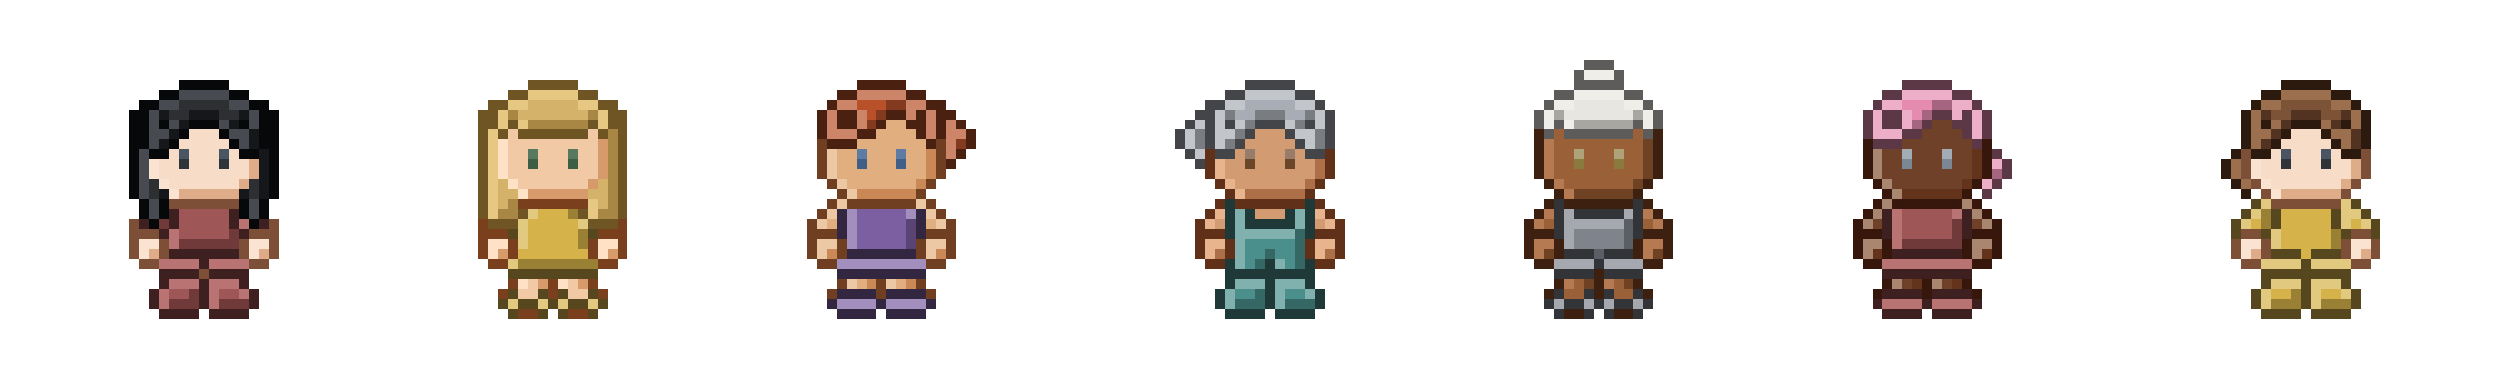
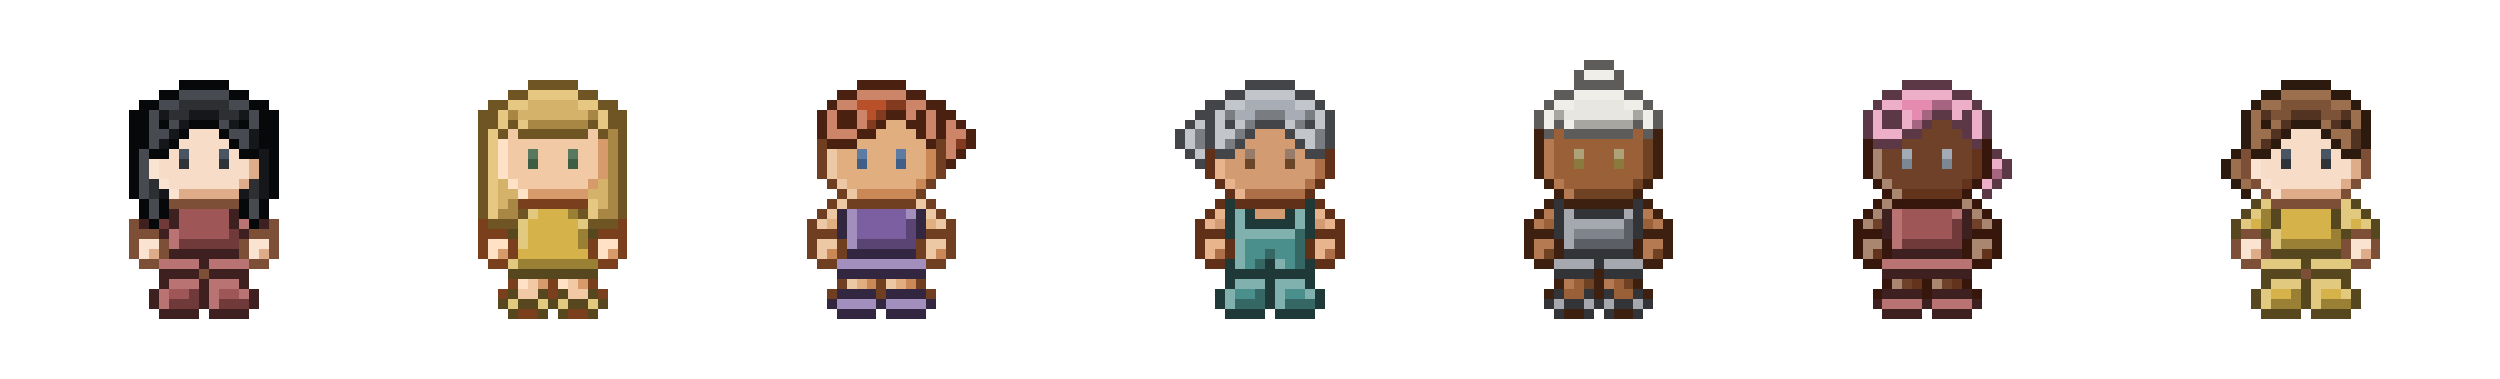
<svg xmlns="http://www.w3.org/2000/svg" width="1506" height="228" viewBox="0 0 251 38" shape-rendering="crispEdges">
-   <path fill="#7C4F36" d="M225 15h1v1h-1zM237 15h1v1h-1zM225 16h1v1h-1zM237 16h1v1h-1zM225 17h1v1h-1zM237 17h1v1h-1zM226 18h1v1h-1zM236 18h1v1h-1zM227 19h1v1h-1zM235 19h1v1h-1zM17 20h7v1h-7zM228 20h7v1h-7zM13 22h1v1h-1zM27 22h1v1h-1zM13 23h3v1h-3zM25 23h3v1h-3zM225 23h2v1h-2zM236 23h2v1h-2zM13 24h1v1h-1zM16 24h1v1h-1zM24 24h1v1h-1zM27 24h1v1h-1zM224 24h1v1h-1zM227 24h1v1h-1zM235 24h1v1h-1zM238 24h1v1h-1zM13 25h1v1h-1zM16 25h1v1h-1zM24 25h1v1h-1zM27 25h1v1h-1zM224 25h1v1h-1zM227 25h1v1h-1zM235 25h1v1h-1zM238 25h1v1h-1zM14 26h2v1h-2zM25 26h2v1h-2zM225 26h2v1h-2zM236 26h2v1h-2zM20 27h1v1h-1z" />
+   <path fill="#7C4F36" d="M225 15h1v1h-1zM237 15h1v1h-1zM225 16h1v1h-1zM237 16h1v1h-1zM225 17h1v1h-1zM237 17h1v1h-1zM226 18h1v1h-1zM236 18h1v1h-1zM227 19h1v1h-1zM235 19h1v1h-1zM17 20h7v1h-7zM228 20h7v1h-7zM13 22h1v1h-1zM27 22h1v1h-1zM13 23h3v1h-3zM25 23h3v1h-3zM225 23h2v1h-2zM236 23h2v1h-2zM13 24h1v1h-1zM16 24h1v1h-1zM24 24h1v1h-1zM27 24h1v1h-1zM224 24h1v1h-1zM227 24h1v1h-1zM235 24h1v1h-1zM238 24h1v1h-1zM13 25h1v1h-1zM16 25h1v1h-1zM24 25h1v1h-1zM27 25h1v1h-1zM224 25h1v1h-1zM227 25h1v1h-1zM235 25h1v1h-1zM238 25h1v1h-1zM14 26h2v1h-2zM25 26h2v1h-2zM225 26h2v1h-2zM236 26h2v1h-2zM20 27h1v1h-1zM231 27h1v1h-1z" />
  <path fill="#FAE3D0" d="M15 16h1v1h-1zM226 16h1v1h-1zM15 17h1v1h-1zM226 17h1v1h-1zM16 18h1v1h-1zM227 18h1v1h-1zM17 19h1v1h-1zM228 19h1v1h-1zM14 24h2v1h-2zM25 24h2v1h-2zM225 24h2v1h-2zM236 24h2v1h-2zM14 25h1v1h-1zM25 25h1v1h-1zM225 25h1v1h-1zM236 25h1v1h-1z" />
  <path fill="#F7DCC8" d="M19 13h3v1h-3zM230 13h3v1h-3zM18 14h5v1h-5zM229 14h5v1h-5zM17 15h1v1h-1zM19 15h3v1h-3zM23 15h1v1h-1zM228 15h1v1h-1zM230 15h3v1h-3zM234 15h1v1h-1zM16 16h2v1h-2zM19 16h3v1h-3zM23 16h2v1h-2zM227 16h2v1h-2zM230 16h3v1h-3zM234 16h2v1h-2zM16 17h9v1h-9zM227 17h9v1h-9zM17 18h7v1h-7zM228 18h7v1h-7z" />
  <path fill="#DEAC88" d="M25 16h1v1h-1zM236 16h1v1h-1zM25 17h1v1h-1zM236 17h1v1h-1zM24 18h1v1h-1zM235 18h1v1h-1zM18 19h6v1h-6zM229 19h6v1h-6zM15 25h1v1h-1zM26 25h1v1h-1zM226 25h1v1h-1zM237 25h1v1h-1z" />
  <path fill="#3f2020" d="M17 21h1v1h-1zM23 21h1v1h-1zM189 21h1v1h-1zM197 21h1v1h-1zM14 22h1v1h-1zM17 22h1v1h-1zM23 22h1v1h-1zM26 22h1v1h-1zM189 22h1v1h-1zM197 22h1v1h-1zM16 23h1v1h-1zM24 23h1v1h-1zM189 23h1v1h-1zM197 23h1v1h-1zM17 25h7v1h-7zM190 25h7v1h-7zM20 26h1v1h-1zM16 27h4v1h-4zM21 27h4v1h-4zM189 27h9v1h-9zM16 28h1v1h-1zM20 28h1v1h-1zM24 28h1v1h-1zM15 29h1v1h-1zM20 29h1v1h-1zM25 29h1v1h-1zM189 29h4v1h-4zM194 29h4v1h-4zM15 30h1v1h-1zM20 30h1v1h-1zM25 30h1v1h-1zM188 30h1v1h-1zM193 30h1v1h-1zM198 30h1v1h-1zM16 31h4v1h-4zM21 31h4v1h-4zM189 31h4v1h-4zM194 31h4v1h-4z" />
  <path fill="#ba7373" d="M190 21h1v1h-1zM196 21h1v1h-1zM24 22h1v1h-1zM190 22h1v1h-1zM17 23h1v1h-1zM190 23h1v1h-1zM17 24h1v1h-1zM190 24h1v1h-1zM16 26h4v1h-4zM21 26h4v1h-4zM189 26h9v1h-9zM17 28h3v1h-3zM21 28h3v1h-3zM16 29h1v1h-1zM21 29h1v1h-1zM24 29h1v1h-1zM16 30h1v1h-1zM21 30h1v1h-1zM189 30h4v1h-4zM194 30h4v1h-4z" />
  <path fill="#9e5656" d="M18 21h5v1h-5zM191 21h5v1h-5zM18 22h5v1h-5zM191 22h5v1h-5zM18 23h5v1h-5zM191 23h5v1h-5zM17 29h2v1h-2zM22 29h2v1h-2z" />
  <path fill="#713a3a" d="M16 22h1v1h-1zM196 22h1v1h-1zM23 23h1v1h-1zM196 23h1v1h-1zM18 24h6v1h-6zM191 24h6v1h-6zM19 29h1v1h-1zM17 30h3v1h-3zM22 30h3v1h-3z" />
  <path fill="#07080a" d="M18 8h5v1h-5zM16 9h2v1h-2zM23 9h2v1h-2zM14 10h2v1h-2zM25 10h2v1h-2zM13 11h2v1h-2zM26 11h2v1h-2zM13 12h2v1h-2zM16 12h1v1h-1zM19 12h3v1h-3zM24 12h1v1h-1zM26 12h2v1h-2zM13 13h2v1h-2zM18 13h1v1h-1zM22 13h1v1h-1zM26 13h2v1h-2zM13 14h2v1h-2zM17 14h1v1h-1zM23 14h1v1h-1zM26 14h2v1h-2zM13 15h1v1h-1zM15 15h2v1h-2zM24 15h2v1h-2zM27 15h1v1h-1zM13 16h1v1h-1zM27 16h1v1h-1zM13 17h1v1h-1zM27 17h1v1h-1zM13 18h1v1h-1zM27 18h1v1h-1zM13 19h1v1h-1zM27 19h1v1h-1zM14 20h1v1h-1zM16 20h1v1h-1zM24 20h1v1h-1zM26 20h1v1h-1zM14 21h1v1h-1zM16 21h1v1h-1zM24 21h1v1h-1zM26 21h1v1h-1zM15 22h1v1h-1zM25 22h1v1h-1z" />
  <path fill="#474b51" d="M18 9h5v1h-5zM16 10h2v1h-2zM23 10h2v1h-2zM15 11h1v1h-1zM25 11h1v1h-1zM15 12h1v1h-1zM17 12h1v1h-1zM22 12h1v1h-1zM25 12h1v1h-1zM15 13h2v1h-2zM23 13h2v1h-2zM15 14h1v1h-1zM24 14h1v1h-1zM14 15h1v1h-1zM14 16h1v1h-1zM14 17h1v1h-1zM14 18h1v1h-1zM14 19h1v1h-1zM15 20h1v1h-1zM25 20h1v1h-1zM15 21h1v1h-1zM25 21h1v1h-1z" />
  <path fill="#2d2f33" d="M18 10h5v1h-5zM17 11h2v1h-2zM22 11h2v1h-2zM15 18h1v1h-1zM25 18h1v1h-1zM15 19h1v1h-1zM25 19h1v1h-1z" />
  <path fill="#15171a" d="M16 11h1v1h-1zM19 11h3v1h-3zM24 11h1v1h-1zM18 12h1v1h-1zM23 12h1v1h-1zM17 13h1v1h-1zM25 13h1v1h-1zM16 14h1v1h-1zM25 14h1v1h-1zM26 15h1v1h-1zM26 16h1v1h-1zM26 17h1v1h-1zM26 18h1v1h-1zM16 19h1v1h-1zM24 19h1v1h-1zM26 19h1v1h-1z" />
  <path fill="#4a5563" d="M18 15h1v1h-1zM22 15h1v1h-1zM229 15h1v1h-1zM233 15h1v1h-1z" />
  <path fill="#2f343b" d="M18 16h1v1h-1zM22 16h1v1h-1zM229 16h1v1h-1zM233 16h1v1h-1z" />
  <path fill="#7a3f1c" d="M52 20h7v1h-7zM48 22h1v1h-1zM62 22h1v1h-1zM48 23h3v1h-3zM60 23h3v1h-3zM48 24h1v1h-1zM51 24h1v1h-1zM59 24h1v1h-1zM62 24h1v1h-1zM48 25h1v1h-1zM51 25h1v1h-1zM59 25h1v1h-1zM62 25h1v1h-1zM49 26h2v1h-2zM60 26h2v1h-2zM51 28h1v1h-1zM55 28h1v1h-1zM59 28h1v1h-1zM50 29h1v1h-1zM55 29h1v1h-1zM60 29h1v1h-1zM52 31h2v1h-2zM57 31h2v1h-2z" />
  <path fill="#ffe1c6" d="M50 14h1v1h-1zM50 15h1v1h-1zM50 16h1v1h-1zM50 17h1v1h-1zM51 18h1v1h-1zM52 19h1v1h-1zM49 24h2v1h-2zM60 24h2v1h-2zM49 25h1v1h-1zM60 25h1v1h-1zM52 28h1v1h-1zM56 28h1v1h-1z" />
  <path fill="#f2c9a5" d="M51 13h1v1h-1zM59 13h1v1h-1zM51 14h9v1h-9zM51 15h2v1h-2zM54 15h3v1h-3zM58 15h2v1h-2zM51 16h2v1h-2zM54 16h3v1h-3zM58 16h2v1h-2zM51 17h9v1h-9zM52 18h7v1h-7zM53 28h1v1h-1zM57 28h1v1h-1zM52 29h2v1h-2zM57 29h2v1h-2z" />
  <path fill="#d69a6b" d="M60 14h1v1h-1zM60 15h1v1h-1zM60 16h1v1h-1zM60 17h1v1h-1zM59 18h1v1h-1zM53 19h6v1h-6zM50 25h1v1h-1zM61 25h1v1h-1zM54 28h1v1h-1zM58 28h1v1h-1z" />
-   <path fill="#56471E" d="M226 20h1v1h-1zM236 20h1v1h-1zM225 21h1v1h-1zM228 21h1v1h-1zM234 21h1v1h-1zM237 21h1v1h-1zM224 22h1v1h-1zM228 22h1v1h-1zM234 22h1v1h-1zM238 22h1v1h-1zM51 23h1v1h-1zM59 23h1v1h-1zM224 23h1v1h-1zM227 23h1v1h-1zM235 23h1v1h-1zM238 23h1v1h-1zM228 25h3v1h-3zM232 25h3v1h-3zM231 26h1v1h-1zM51 27h9v1h-9zM227 27h9v1h-9zM227 28h1v1h-1zM231 28h1v1h-1zM235 28h1v1h-1zM51 29h1v1h-1zM54 29h1v1h-1zM56 29h1v1h-1zM59 29h1v1h-1zM226 29h1v1h-1zM231 29h1v1h-1zM236 29h1v1h-1zM50 30h1v1h-1zM52 30h2v1h-2zM55 30h1v1h-1zM57 30h2v1h-2zM60 30h1v1h-1zM226 30h1v1h-1zM231 30h1v1h-1zM236 30h1v1h-1zM51 31h1v1h-1zM54 31h1v1h-1zM56 31h1v1h-1zM59 31h1v1h-1zM227 31h4v1h-4zM232 31h4v1h-4z" />
+   <path fill="#56471E" d="M226 20h1v1h-1zM236 20h1v1h-1zM225 21h1v1h-1zM228 21h1v1h-1zM234 21h1v1h-1zM237 21h1v1h-1zM224 22h1v1h-1zM228 22h1v1h-1zM234 22h1v1h-1zM238 22h1v1h-1zM51 23h1v1h-1zM59 23h1v1h-1zM224 23h1v1h-1zM227 23h1v1h-1zM235 23h1v1h-1zM238 23h1v1h-1zM228 25h7v1h-7zM231 26h1v1h-1zM51 27h9v1h-9zM227 27h4v1h-4zM232 27h4v1h-4zM227 28h1v1h-1zM231 28h1v1h-1zM235 28h1v1h-1zM51 29h1v1h-1zM54 29h1v1h-1zM56 29h1v1h-1zM59 29h1v1h-1zM226 29h1v1h-1zM231 29h1v1h-1zM236 29h1v1h-1zM50 30h1v1h-1zM52 30h2v1h-2zM55 30h1v1h-1zM57 30h2v1h-2zM60 30h1v1h-1zM226 30h1v1h-1zM231 30h1v1h-1zM236 30h1v1h-1zM51 31h1v1h-1zM54 31h1v1h-1zM56 31h1v1h-1zM59 31h1v1h-1zM227 31h4v1h-4zM232 31h4v1h-4z" />
  <path fill="#E2C980" d="M227 20h1v1h-1zM235 20h1v1h-1zM53 21h1v1h-1zM226 21h1v1h-1zM235 21h2v1h-2zM52 22h1v1h-1zM58 22h1v1h-1zM225 22h1v1h-1zM235 22h1v1h-1zM237 22h1v1h-1zM52 23h1v1h-1zM228 23h1v1h-1zM52 24h1v1h-1zM228 24h1v1h-1zM51 26h1v1h-1zM227 26h4v1h-4zM232 26h4v1h-4zM228 28h3v1h-3zM232 28h3v1h-3zM227 29h1v1h-1zM232 29h1v1h-1zM235 29h1v1h-1zM51 30h1v1h-1zM54 30h1v1h-1zM56 30h1v1h-1zM59 30h1v1h-1zM227 30h1v1h-1zM232 30h1v1h-1z" />
-   <path fill="#D6B24A" d="M54 21h3v1h-3zM229 21h5v1h-5zM53 22h5v1h-5zM226 22h1v1h-1zM229 22h5v1h-5zM236 22h1v1h-1zM53 23h5v1h-5zM229 23h5v1h-5zM53 24h5v1h-5zM229 24h5v1h-5zM52 25h7v1h-7zM231 25h1v1h-1zM228 29h2v1h-2zM233 29h2v1h-2z" />
-   <path fill="#9A8035" d="M57 21h1v1h-1zM227 21h1v1h-1zM227 22h1v1h-1zM58 23h1v1h-1zM234 23h1v1h-1zM58 24h1v1h-1zM234 24h1v1h-1zM52 26h8v1h-8zM230 29h1v1h-1zM228 30h3v1h-3zM233 30h3v1h-3z" />
+   <path fill="#D6B24A" d="M54 21h3v1h-3zM229 21h5v1h-5zM53 22h5v1h-5zM226 22h1v1h-1zM229 22h5v1h-5zM236 22h1v1h-1zM53 23h5v1h-5zM229 23h5v1h-5zM53 24h5v1h-5zM52 25h7v1h-7zM228 29h2v1h-2zM233 29h2v1h-2z" />
+   <path fill="#9A8035" d="M57 21h1v1h-1zM227 21h1v1h-1zM227 22h1v1h-1zM58 23h1v1h-1zM234 23h1v1h-1zM58 24h1v1h-1zM229 24h6v1h-6zM52 26h8v1h-8zM230 29h1v1h-1zM228 30h3v1h-3zM233 30h3v1h-3z" />
  <path fill="#6e5523" d="M53 8h5v1h-5zM51 9h2v1h-2zM58 9h2v1h-2zM49 10h2v1h-2zM60 10h2v1h-2zM48 11h2v1h-2zM61 11h2v1h-2zM48 12h2v1h-2zM51 12h1v1h-1zM59 12h1v1h-1zM61 12h2v1h-2zM48 13h1v1h-1zM50 13h1v1h-1zM52 13h7v1h-7zM60 13h1v1h-1zM62 13h1v1h-1zM48 14h1v1h-1zM62 14h1v1h-1zM48 15h1v1h-1zM62 15h1v1h-1zM48 16h1v1h-1zM62 16h1v1h-1zM48 17h1v1h-1zM62 17h1v1h-1zM48 18h1v1h-1zM62 18h1v1h-1zM48 19h1v1h-1zM62 19h1v1h-1zM48 20h1v1h-1zM62 20h1v1h-1zM48 21h1v1h-1zM52 21h1v1h-1zM58 21h1v1h-1zM62 21h1v1h-1zM49 22h3v1h-3zM59 22h3v1h-3z" />
  <path fill="#e6c882" d="M53 9h5v1h-5zM51 10h2v1h-2zM58 10h2v1h-2zM50 11h1v1h-1zM60 11h1v1h-1zM50 12h1v1h-1zM52 12h1v1h-1zM60 12h1v1h-1zM49 13h1v1h-1zM49 14h1v1h-1zM49 15h1v1h-1zM49 16h1v1h-1zM49 17h1v1h-1zM49 18h1v1h-1zM49 19h1v1h-1zM49 20h1v1h-1zM59 20h1v1h-1zM49 21h1v1h-1zM59 21h1v1h-1z" />
  <path fill="#d5b269" d="M53 10h5v1h-5zM52 11h7v1h-7zM50 18h1v1h-1zM60 18h1v1h-1zM50 19h2v1h-2zM59 19h2v1h-2zM50 20h1v1h-1zM60 20h1v1h-1z" />
  <path fill="#a88643" d="M51 11h1v1h-1zM59 11h1v1h-1zM53 12h6v1h-6zM61 13h1v1h-1zM61 14h1v1h-1zM61 15h1v1h-1zM61 16h1v1h-1zM61 17h1v1h-1zM61 18h1v1h-1zM61 19h1v1h-1zM51 20h1v1h-1zM61 20h1v1h-1zM50 21h2v1h-2zM60 21h2v1h-2z" />
  <path fill="#58785f" d="M53 15h1v1h-1zM57 15h1v1h-1z" />
  <path fill="#3e5d45" d="M53 16h1v1h-1zM57 16h1v1h-1z" />
  <path fill="#703F22" d="M82 14h1v1h-1zM94 14h1v1h-1zM82 15h1v1h-1zM94 15h1v1h-1zM82 16h1v1h-1zM94 16h1v1h-1zM82 17h1v1h-1zM94 17h1v1h-1zM83 18h1v1h-1zM93 18h1v1h-1zM84 19h1v1h-1zM92 19h1v1h-1zM83 20h1v1h-1zM85 20h7v1h-7zM93 20h1v1h-1zM82 21h1v1h-1zM94 21h1v1h-1zM81 22h1v1h-1zM95 22h1v1h-1zM81 23h3v1h-3zM93 23h3v1h-3zM81 24h1v1h-1zM84 24h1v1h-1zM92 24h1v1h-1zM95 24h1v1h-1zM81 25h1v1h-1zM84 25h1v1h-1zM92 25h1v1h-1zM95 25h1v1h-1zM82 26h2v1h-2zM93 26h2v1h-2zM84 28h1v1h-1zM88 28h1v1h-1zM92 28h1v1h-1zM83 29h1v1h-1zM88 29h1v1h-1zM93 29h1v1h-1z" />
  <path fill="#ECC8A4" d="M83 15h1v1h-1zM83 16h1v1h-1zM83 17h1v1h-1zM84 18h1v1h-1zM85 19h1v1h-1zM84 20h1v1h-1zM92 20h1v1h-1zM83 21h1v1h-1zM93 21h1v1h-1zM82 22h1v1h-1zM94 22h1v1h-1zM82 24h2v1h-2zM93 24h2v1h-2zM82 25h1v1h-1zM93 25h1v1h-1zM85 28h1v1h-1zM89 28h1v1h-1z" />
  <path fill="#E0AE7F" d="M89 12h2v1h-2zM88 13h4v1h-4zM86 14h7v1h-7zM84 15h2v1h-2zM87 15h3v1h-3zM91 15h2v1h-2zM84 16h2v1h-2zM87 16h3v1h-3zM91 16h2v1h-2zM84 17h9v1h-9zM85 18h7v1h-7zM83 22h1v1h-1zM93 22h1v1h-1zM86 28h1v1h-1zM90 28h1v1h-1z" />
  <path fill="#CA8856" d="M93 15h1v1h-1zM93 16h1v1h-1zM93 17h1v1h-1zM92 18h1v1h-1zM86 19h6v1h-6zM83 25h1v1h-1zM94 25h1v1h-1zM87 28h1v1h-1zM91 28h1v1h-1z" />
  <path fill="#322640" d="M84 21h1v1h-1zM92 21h1v1h-1zM84 22h1v1h-1zM92 22h1v1h-1zM84 23h1v1h-1zM92 23h1v1h-1zM85 25h7v1h-7zM84 27h9v1h-9zM84 29h4v1h-4zM89 29h4v1h-4zM83 30h1v1h-1zM88 30h1v1h-1zM93 30h1v1h-1zM84 31h4v1h-4zM89 31h4v1h-4z" />
  <path fill="#A38FBD" d="M85 21h1v1h-1zM91 21h1v1h-1zM85 22h1v1h-1zM85 23h1v1h-1zM85 24h1v1h-1zM84 26h9v1h-9zM84 30h4v1h-4zM89 30h4v1h-4z" />
-   <path fill="#7C5FA0" d="M86 21h5v1h-5zM86 22h5v1h-5zM86 23h5v1h-5zM86 24h5v1h-5z" />
-   <path fill="#594473" d="M91 22h1v1h-1zM91 23h1v1h-1zM91 24h1v1h-1z" />
+   <path fill="#7C5FA0" d="M86 21h5v1h-5zM86 22h5v1h-5zM86 23h5v1h-5z" />
+   <path fill="#594473" d="M91 22h1v1h-1zM91 23h1v1h-1zM86 24h6v1h-6z" />
  <path fill="#4A2011" d="M86 8h5v1h-5zM84 9h2v1h-2zM91 9h2v1h-2zM83 10h1v1h-1zM93 10h2v1h-2zM82 11h1v1h-1zM84 11h2v1h-2zM89 11h2v1h-2zM92 11h1v1h-1zM94 11h2v1h-2zM82 12h1v1h-1zM84 12h2v1h-2zM88 12h1v1h-1zM91 12h2v1h-2zM94 12h1v1h-1zM96 12h1v1h-1zM82 13h1v1h-1zM86 13h2v1h-2zM92 13h1v1h-1zM94 13h1v1h-1zM97 13h1v1h-1zM83 14h3v1h-3zM93 14h1v1h-1zM97 14h1v1h-1zM96 15h1v1h-1zM95 16h1v1h-1z" />
  <path fill="#CD856A" d="M86 9h5v1h-5zM84 10h2v1h-2zM91 10h2v1h-2zM83 11h1v1h-1zM86 11h1v1h-1zM91 11h1v1h-1zM93 11h1v1h-1zM83 12h1v1h-1zM86 12h1v1h-1zM93 12h1v1h-1zM95 12h1v1h-1zM83 13h3v1h-3zM93 13h1v1h-1zM95 13h2v1h-2zM95 14h1v1h-1zM95 15h1v1h-1z" />
  <path fill="#843A1E" d="M89 10h2v1h-2zM88 11h1v1h-1zM87 12h1v1h-1zM96 14h1v1h-1z" />
  <path fill="#5e7ba3" d="M86 15h1v1h-1zM90 15h1v1h-1z" />
  <path fill="#3f5f89" d="M86 16h1v1h-1zM90 16h1v1h-1z" />
  <path fill="#B8502A" d="M86 10h3v1h-3zM87 11h1v1h-1z" />
  <path fill="#603018" d="M121 15h1v1h-1zM133 15h1v1h-1zM121 16h1v1h-1zM133 16h1v1h-1zM121 17h1v1h-1zM133 17h1v1h-1zM122 18h1v1h-1zM132 18h1v1h-1zM123 19h1v1h-1zM131 19h1v1h-1zM122 20h1v1h-1zM124 20h7v1h-7zM132 20h1v1h-1zM121 21h1v1h-1zM133 21h1v1h-1zM120 22h1v1h-1zM134 22h1v1h-1zM120 23h3v1h-3zM132 23h3v1h-3zM120 24h1v1h-1zM123 24h1v1h-1zM131 24h1v1h-1zM134 24h1v1h-1zM120 25h1v1h-1zM123 25h1v1h-1zM131 25h1v1h-1zM134 25h1v1h-1zM121 26h2v1h-2zM132 26h2v1h-2z" />
  <path fill="#e8b48d" d="M122 16h1v1h-1zM122 17h1v1h-1zM123 18h1v1h-1zM124 19h1v1h-1zM122 21h1v1h-1zM132 21h1v1h-1zM121 22h1v1h-1zM133 22h1v1h-1zM121 24h2v1h-2zM132 24h2v1h-2zM121 25h1v1h-1zM132 25h1v1h-1z" />
  <path fill="#d39b72" d="M126 13h3v1h-3zM125 14h5v1h-5zM124 15h1v1h-1zM126 15h3v1h-3zM130 15h1v1h-1zM123 16h2v1h-2zM126 16h3v1h-3zM130 16h2v1h-2zM123 17h9v1h-9zM124 18h7v1h-7zM126 21h3v1h-3zM122 22h1v1h-1zM132 22h1v1h-1z" />
  <path fill="#ad6f47" d="M132 16h1v1h-1zM132 17h1v1h-1zM131 18h1v1h-1zM125 19h6v1h-6zM122 25h1v1h-1zM133 25h1v1h-1z" />
  <path fill="#1E3938" d="M123 20h1v1h-1zM131 20h1v1h-1zM123 21h1v1h-1zM125 21h1v1h-1zM129 21h1v1h-1zM131 21h1v1h-1zM123 22h1v1h-1zM125 22h5v1h-5zM131 22h1v1h-1zM123 23h1v1h-1zM131 23h1v1h-1zM123 26h1v1h-1zM127 26h1v1h-1zM131 26h1v1h-1zM123 27h9v1h-9zM123 28h1v1h-1zM127 28h1v1h-1zM131 28h1v1h-1zM122 29h1v1h-1zM127 29h1v1h-1zM132 29h1v1h-1zM122 30h1v1h-1zM127 30h1v1h-1zM132 30h1v1h-1zM123 31h4v1h-4zM128 31h4v1h-4z" />
  <path fill="#80B1AF" d="M124 21h1v1h-1zM130 21h1v1h-1zM124 22h1v1h-1zM130 22h1v1h-1zM124 23h6v1h-6zM124 24h1v1h-1zM124 25h1v1h-1zM124 26h1v1h-1zM128 26h1v1h-1zM124 28h3v1h-3zM128 28h3v1h-3zM123 29h1v1h-1zM128 29h1v1h-1zM131 29h1v1h-1zM123 30h1v1h-1zM128 30h1v1h-1z" />
  <path fill="#356765" d="M130 23h1v1h-1zM130 24h1v1h-1zM127 25h1v1h-1zM130 25h1v1h-1zM126 26h1v1h-1zM130 26h1v1h-1zM126 29h1v1h-1zM124 30h3v1h-3zM129 30h3v1h-3z" />
  <path fill="#4A8F8C" d="M125 24h5v1h-5zM125 25h2v1h-2zM128 25h2v1h-2zM125 26h1v1h-1zM129 26h1v1h-1zM124 29h2v1h-2zM129 29h2v1h-2z" />
  <path fill="#434548" d="M125 8h5v1h-5zM123 9h2v1h-2zM130 9h2v1h-2zM121 10h2v1h-2zM132 10h1v1h-1zM120 11h2v1h-2zM133 11h1v1h-1zM119 12h1v1h-1zM121 12h1v1h-1zM123 12h1v1h-1zM126 12h3v1h-3zM131 12h1v1h-1zM133 12h1v1h-1zM118 13h1v1h-1zM121 13h1v1h-1zM125 13h1v1h-1zM129 13h1v1h-1zM133 13h1v1h-1zM118 14h1v1h-1zM121 14h1v1h-1zM124 14h1v1h-1zM130 14h1v1h-1zM133 14h1v1h-1zM119 15h1v1h-1zM122 15h2v1h-2zM131 15h2v1h-2zM120 16h1v1h-1z" />
  <path fill="#C2C6CB" d="M125 9h5v1h-5zM123 10h2v1h-2zM130 10h2v1h-2zM122 11h1v1h-1zM132 11h1v1h-1zM120 12h1v1h-1zM122 12h1v1h-1zM124 12h1v1h-1zM129 12h1v1h-1zM132 12h1v1h-1zM119 13h1v1h-1zM122 13h2v1h-2zM130 13h2v1h-2zM119 14h1v1h-1zM122 14h1v1h-1zM131 14h1v1h-1zM120 15h1v1h-1z" />
  <path fill="#797D82" d="M123 11h1v1h-1zM126 11h3v1h-3zM131 11h1v1h-1zM125 12h1v1h-1zM130 12h1v1h-1zM120 13h1v1h-1zM124 13h1v1h-1zM132 13h1v1h-1zM120 14h1v1h-1zM123 14h1v1h-1zM132 14h1v1h-1z" />
  <path fill="#977D69" d="M125 15h1v1h-1zM129 15h1v1h-1z" />
  <path fill="#6B4528" d="M125 16h1v1h-1zM129 16h1v1h-1z" />
  <path fill="#A8ADB5" d="M125 10h5v1h-5zM124 11h2v1h-2zM129 11h2v1h-2z" />
  <path fill="#5D5C5A" d="M159 6h3v1h-3zM158 7h1v1h-1zM162 7h1v1h-1zM158 8h5v1h-5zM156 9h2v1h-2zM163 9h2v1h-2zM155 10h1v1h-1zM165 10h1v1h-1zM154 11h1v1h-1zM166 11h1v1h-1zM154 12h1v1h-1zM156 12h1v1h-1zM164 12h1v1h-1zM166 12h1v1h-1zM155 13h1v1h-1zM157 13h7v1h-7zM165 13h1v1h-1z" />
  <path fill="#EFEEE9" d="M159 7h3v1h-3zM158 9h5v1h-5zM156 10h2v1h-2zM163 10h2v1h-2zM155 11h1v1h-1zM165 11h1v1h-1zM155 12h1v1h-1zM157 12h1v1h-1zM165 12h1v1h-1z" />
  <path fill="#E8E6E0" d="M158 10h5v1h-5zM157 11h7v1h-7z" />
  <path fill="#A7A6A1" d="M156 11h1v1h-1zM164 11h1v1h-1zM158 12h6v1h-6z" />
  <path fill="#3d200f" d="M154 13h1v1h-1zM166 13h1v1h-1zM154 14h1v1h-1zM166 14h1v1h-1zM154 15h1v1h-1zM166 15h1v1h-1zM154 16h1v1h-1zM166 16h1v1h-1zM154 17h1v1h-1zM166 17h1v1h-1zM155 18h1v1h-1zM165 18h1v1h-1zM156 19h1v1h-1zM164 19h1v1h-1zM155 20h1v1h-1zM157 20h7v1h-7zM165 20h1v1h-1zM154 21h1v1h-1zM166 21h1v1h-1zM153 22h1v1h-1zM167 22h1v1h-1zM153 23h3v1h-3zM165 23h3v1h-3zM153 24h1v1h-1zM156 24h1v1h-1zM164 24h1v1h-1zM167 24h1v1h-1zM153 25h1v1h-1zM156 25h1v1h-1zM164 25h1v1h-1zM167 25h1v1h-1zM154 26h2v1h-2zM165 26h2v1h-2zM160 27h1v1h-1zM156 28h1v1h-1zM160 28h1v1h-1zM164 28h1v1h-1zM155 29h1v1h-1zM160 29h1v1h-1zM165 29h1v1h-1zM157 31h2v1h-2zM162 31h2v1h-2z" />
  <path fill="#b67a52" d="M155 14h1v1h-1zM155 15h1v1h-1zM155 16h1v1h-1zM155 17h1v1h-1zM156 18h1v1h-1zM157 19h1v1h-1zM155 21h1v1h-1zM165 21h1v1h-1zM154 22h1v1h-1zM166 22h1v1h-1zM154 24h2v1h-2zM165 24h2v1h-2zM154 25h1v1h-1zM165 25h1v1h-1zM157 28h1v1h-1zM161 28h1v1h-1z" />
  <path fill="#9a6038" d="M156 13h1v1h-1zM164 13h1v1h-1zM156 14h9v1h-9zM156 15h2v1h-2zM159 15h3v1h-3zM163 15h2v1h-2zM156 16h2v1h-2zM159 16h3v1h-3zM163 16h2v1h-2zM156 17h9v1h-9zM157 18h7v1h-7zM155 22h1v1h-1zM165 22h1v1h-1zM158 28h1v1h-1zM162 28h1v1h-1zM157 29h2v1h-2zM162 29h2v1h-2z" />
  <path fill="#6f4223" d="M165 14h1v1h-1zM165 15h1v1h-1zM165 16h1v1h-1zM165 17h1v1h-1zM164 18h1v1h-1zM158 19h6v1h-6zM155 25h1v1h-1zM166 25h1v1h-1zM159 28h1v1h-1zM163 28h1v1h-1z" />
-   <path fill="#323438" d="M156 20h1v1h-1zM164 20h1v1h-1zM156 21h1v1h-1zM158 21h5v1h-5zM164 21h1v1h-1zM156 22h1v1h-1zM164 22h1v1h-1zM156 23h1v1h-1zM164 23h1v1h-1zM157 25h3v1h-3zM161 25h3v1h-3zM160 26h1v1h-1zM156 27h4v1h-4zM161 27h4v1h-4zM156 29h1v1h-1zM159 29h1v1h-1zM161 29h1v1h-1zM164 29h1v1h-1zM155 30h1v1h-1zM157 30h2v1h-2zM160 30h1v1h-1zM162 30h2v1h-2zM165 30h1v1h-1zM156 31h1v1h-1zM159 31h1v1h-1zM161 31h1v1h-1zM164 31h1v1h-1z" />
+   <path fill="#323438" d="M156 20h1v1h-1zM164 20h1v1h-1zM156 21h1v1h-1zM158 21h5v1h-5zM164 21h1v1h-1zM156 22h1v1h-1zM164 22h1v1h-1zM156 23h1v1h-1zM164 23h1v1h-1zM157 25h7v1h-7zM160 26h1v1h-1zM156 27h4v1h-4zM161 27h4v1h-4zM156 29h1v1h-1zM159 29h1v1h-1zM161 29h1v1h-1zM164 29h1v1h-1zM155 30h1v1h-1zM157 30h2v1h-2zM160 30h1v1h-1zM162 30h2v1h-2zM165 30h1v1h-1zM156 31h1v1h-1zM159 31h1v1h-1zM161 31h1v1h-1zM164 31h1v1h-1z" />
  <path fill="#A5A8AF" d="M157 21h1v1h-1zM163 21h1v1h-1zM157 22h6v1h-6zM157 23h1v1h-1zM157 24h1v1h-1zM156 26h4v1h-4zM161 26h4v1h-4zM156 30h1v1h-1zM159 30h1v1h-1zM161 30h1v1h-1zM164 30h1v1h-1z" />
-   <path fill="#5B5E65" d="M163 22h1v1h-1zM163 23h1v1h-1zM163 24h1v1h-1zM160 25h1v1h-1z" />
-   <path fill="#7E838C" d="M158 23h5v1h-5zM158 24h5v1h-5z" />
+   <path fill="#5B5E65" d="M163 22h1v1h-1zM163 23h1v1h-1zM158 24h6v1h-6z" />
+   <path fill="#7E838C" d="M158 23h5v1h-5z" />
  <path fill="#ADA278" d="M158 15h1v1h-1zM162 15h1v1h-1z" />
  <path fill="#8A7A3E" d="M158 16h1v1h-1zM162 16h1v1h-1z" />
  <path fill="#37170B" d="M187 14h1v1h-1zM199 14h1v1h-1zM187 15h1v1h-1zM199 15h1v1h-1zM187 16h1v1h-1zM199 16h1v1h-1zM187 17h1v1h-1zM199 17h1v1h-1zM188 18h1v1h-1zM198 18h1v1h-1zM189 19h1v1h-1zM197 19h1v1h-1zM188 20h1v1h-1zM190 20h7v1h-7zM198 20h1v1h-1zM187 21h1v1h-1zM199 21h1v1h-1zM186 22h1v1h-1zM200 22h1v1h-1zM186 23h3v1h-3zM198 23h3v1h-3zM186 24h1v1h-1zM189 24h1v1h-1zM197 24h1v1h-1zM200 24h1v1h-1zM186 25h1v1h-1zM189 25h1v1h-1zM197 25h1v1h-1zM200 25h1v1h-1zM187 26h2v1h-2zM198 26h2v1h-2zM189 28h1v1h-1zM193 28h1v1h-1zM197 28h1v1h-1zM188 29h1v1h-1zM193 29h1v1h-1zM198 29h1v1h-1z" />
  <path fill="#A88670" d="M188 15h1v1h-1zM188 16h1v1h-1zM188 17h1v1h-1zM189 18h1v1h-1zM190 19h1v1h-1zM189 20h1v1h-1zM197 20h1v1h-1zM188 21h1v1h-1zM198 21h1v1h-1zM187 22h1v1h-1zM199 22h1v1h-1zM187 24h2v1h-2zM198 24h2v1h-2zM187 25h1v1h-1zM198 25h1v1h-1zM190 28h1v1h-1zM194 28h1v1h-1z" />
  <path fill="#6E4128" d="M194 12h2v1h-2zM193 13h4v1h-4zM191 14h7v1h-7zM189 15h2v1h-2zM192 15h3v1h-3zM196 15h2v1h-2zM189 16h2v1h-2zM192 16h3v1h-3zM196 16h2v1h-2zM189 17h9v1h-9zM190 18h7v1h-7zM188 22h1v1h-1zM198 22h1v1h-1zM191 28h1v1h-1zM195 28h1v1h-1z" />
  <path fill="#63331B" d="M198 15h1v1h-1zM198 16h1v1h-1zM198 17h1v1h-1zM197 18h1v1h-1zM191 19h6v1h-6zM188 25h1v1h-1zM199 25h1v1h-1zM192 28h1v1h-1zM196 28h1v1h-1z" />
  <path fill="#5C3846" d="M191 8h5v1h-5zM189 9h2v1h-2zM196 9h2v1h-2zM188 10h1v1h-1zM198 10h1v1h-1zM187 11h1v1h-1zM189 11h2v1h-2zM194 11h2v1h-2zM197 11h1v1h-1zM199 11h1v1h-1zM187 12h1v1h-1zM189 12h2v1h-2zM193 12h1v1h-1zM196 12h2v1h-2zM199 12h1v1h-1zM187 13h1v1h-1zM191 13h2v1h-2zM197 13h1v1h-1zM199 13h1v1h-1zM188 14h3v1h-3zM198 14h1v1h-1zM200 15h1v1h-1zM201 16h1v1h-1zM201 17h1v1h-1zM200 18h1v1h-1zM199 19h1v1h-1z" />
  <path fill="#EDAEC8" d="M191 9h5v1h-5zM189 10h2v1h-2zM196 10h2v1h-2zM188 11h1v1h-1zM191 11h1v1h-1zM196 11h1v1h-1zM198 11h1v1h-1zM188 12h1v1h-1zM191 12h1v1h-1zM198 12h1v1h-1zM188 13h3v1h-3zM198 13h1v1h-1zM200 16h1v1h-1zM199 18h1v1h-1z" />
  <path fill="#A5647F" d="M194 10h2v1h-2zM193 11h1v1h-1zM192 12h1v1h-1zM200 17h1v1h-1z" />
  <path fill="#A3ABB4" d="M191 15h1v1h-1zM195 15h1v1h-1z" />
  <path fill="#7C8794" d="M191 16h1v1h-1zM195 16h1v1h-1z" />
  <path fill="#E58BB0" d="M191 10h3v1h-3zM192 11h1v1h-1z" />
  <path fill="#2d1a0f" d="M229 8h5v1h-5zM227 9h2v1h-2zM234 9h2v1h-2zM226 10h1v1h-1zM236 10h1v1h-1zM225 11h1v1h-1zM237 11h1v1h-1zM225 12h1v1h-1zM227 12h1v1h-1zM230 12h3v1h-3zM235 12h1v1h-1zM237 12h1v1h-1zM225 13h1v1h-1zM229 13h1v1h-1zM233 13h1v1h-1zM237 13h1v1h-1zM225 14h1v1h-1zM228 14h1v1h-1zM234 14h1v1h-1zM237 14h1v1h-1zM224 15h1v1h-1zM226 15h2v1h-2zM235 15h2v1h-2zM223 16h1v1h-1zM223 17h1v1h-1zM224 18h1v1h-1zM225 19h1v1h-1z" />
  <path fill="#9c704f" d="M229 9h5v1h-5zM227 10h2v1h-2zM234 10h2v1h-2zM226 11h1v1h-1zM236 11h1v1h-1zM226 12h1v1h-1zM228 12h1v1h-1zM233 12h1v1h-1zM236 12h1v1h-1zM226 13h2v1h-2zM234 13h2v1h-2zM226 14h1v1h-1zM235 14h1v1h-1zM224 16h1v1h-1zM224 17h1v1h-1zM225 18h1v1h-1z" />
  <path fill="#523220" d="M227 11h1v1h-1zM230 11h3v1h-3zM235 11h1v1h-1zM229 12h1v1h-1zM234 12h1v1h-1zM228 13h1v1h-1zM236 13h1v1h-1zM227 14h1v1h-1zM236 14h1v1h-1z" />
  <path fill="#7d5337" d="M229 10h5v1h-5zM228 11h2v1h-2zM233 11h2v1h-2z" />
</svg>
